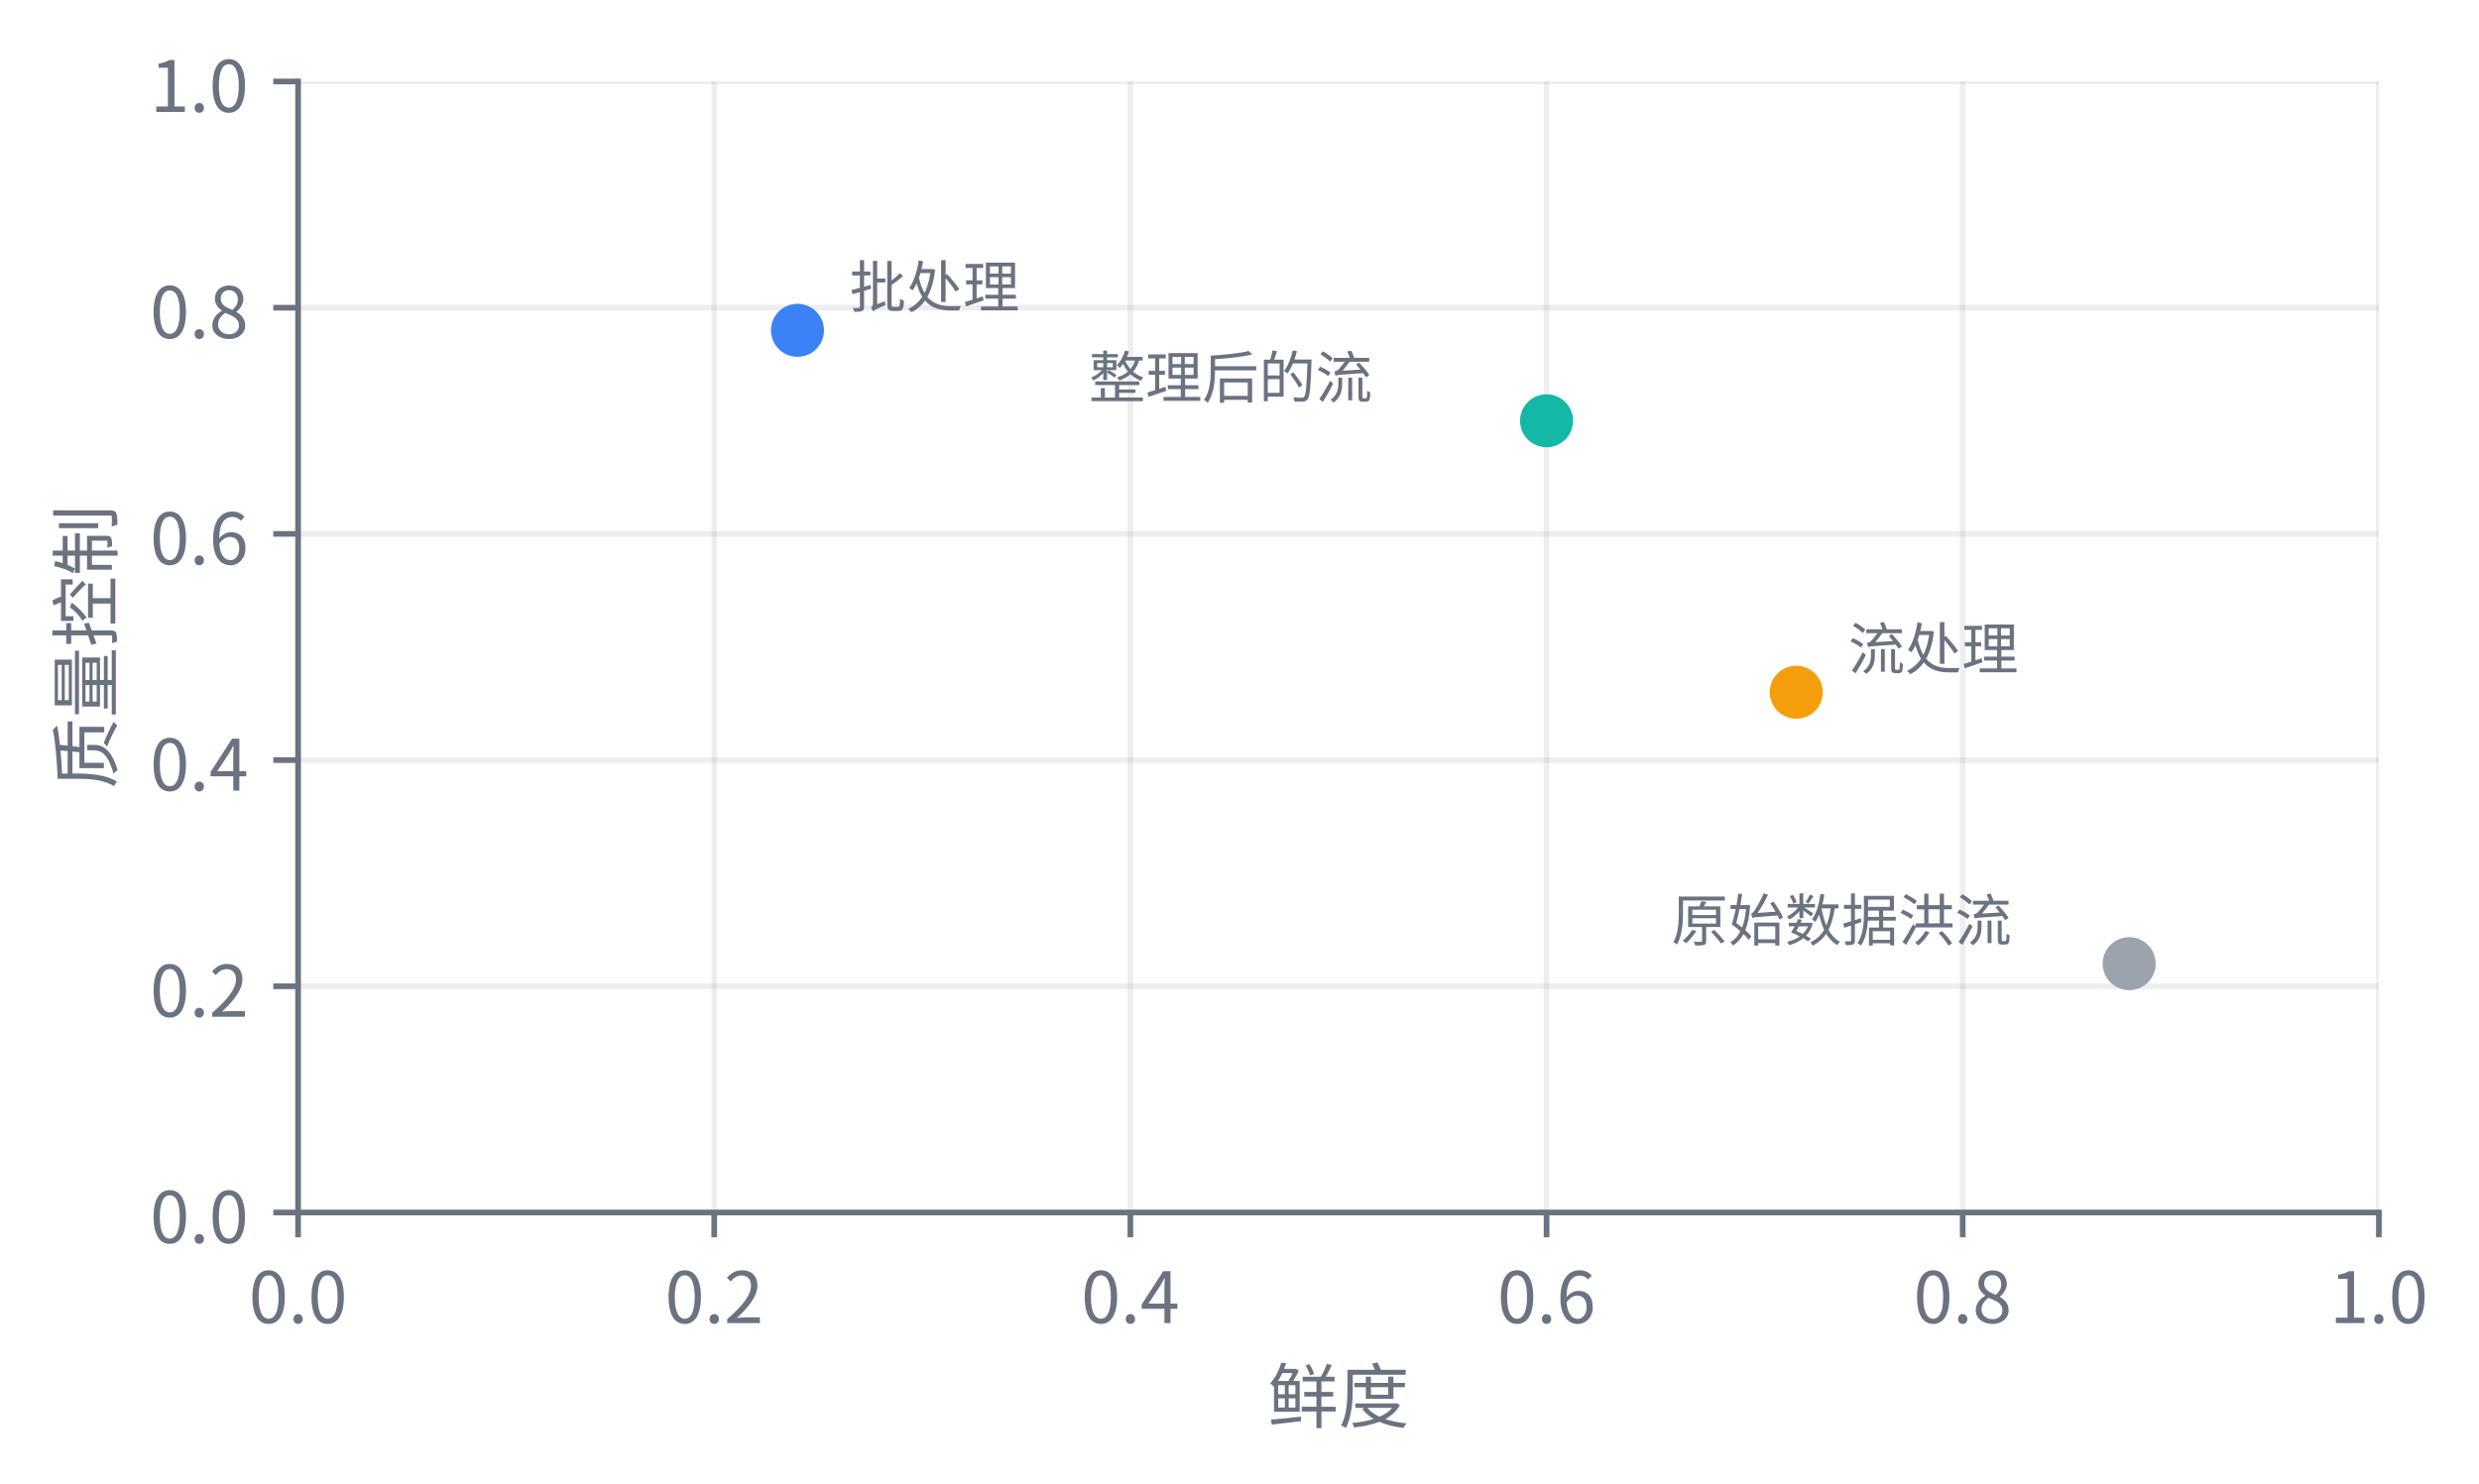
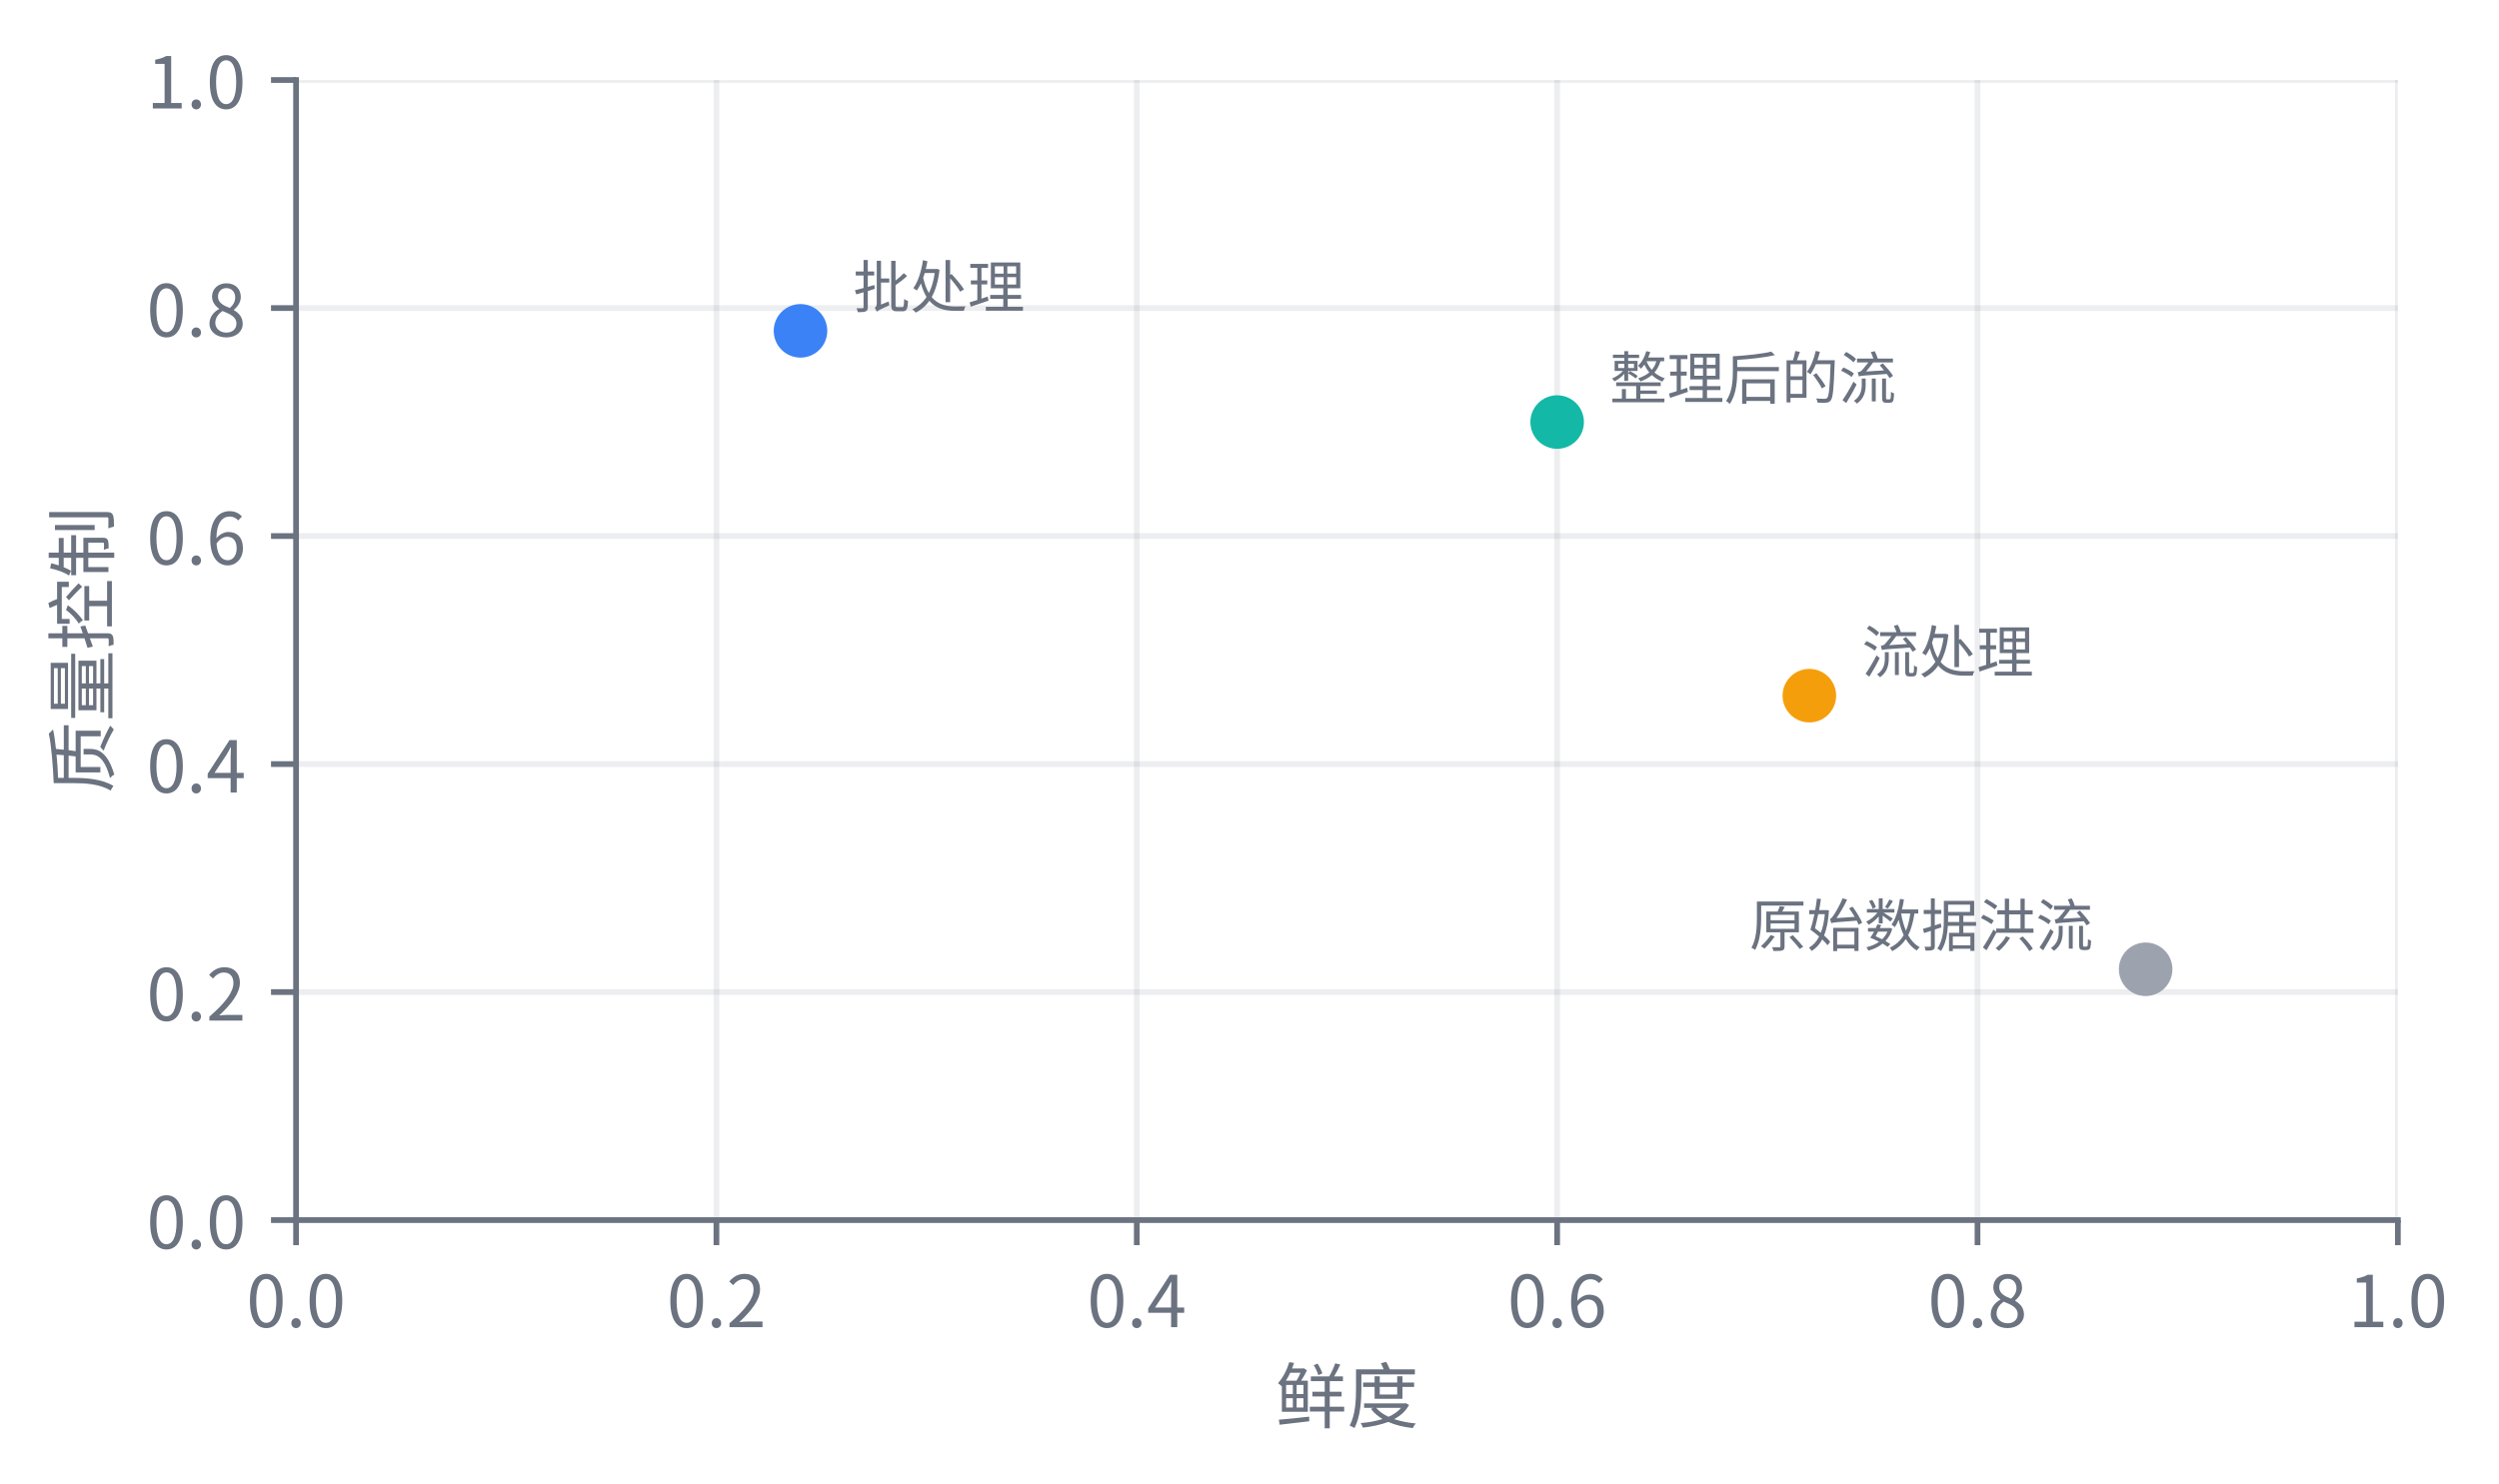
- <svg xmlns="http://www.w3.org/2000/svg" xmlns:xlink="http://www.w3.org/1999/xlink" width="349.722pt" height="209.3pt" viewBox="0 0 349.722 209.3" version="1.1">
+ <svg xmlns="http://www.w3.org/2000/svg" xmlns:xlink="http://www.w3.org/1999/xlink" width="349.037pt" height="207.26pt" viewBox="0 0 349.037 207.26" version="1.1">
  <defs>
    <style type="text/css">*{stroke-linejoin: round; stroke-linecap: butt}</style>
  </defs>
  <g id="figure_1">
    <g id="patch_1">
-       <path d="M 0 209.3  L 349.722 209.3  L 349.722 0  L 0 0  L 0 209.3  z " style="fill: none" />
+       <path d="M 0 207.26  L 349.037 207.26  L 349.037 0  L 0 0  L 0 207.26  z " style="fill: none" />
    </g>
    <g id="axes_1">
      <g id="patch_2">
-         <path d="M 42.052 171.1  L 335.596 171.1  L 335.596 11.5  L 42.052 11.5  L 42.052 171.1  z " style="fill: none" />
+         <path d="M 41.352 170.46  L 334.912 170.46  L 334.912 11.18  L 41.352 11.18  L 41.352 170.46  z " style="fill: none" />
      </g>
      <g id="matplotlib.axis_1">
        <g id="xtick_1">
          <g id="line2d_1">
-             <path d="M 42.052 171.1  L 42.052 11.5  " clip-path="url(#p75791a5f07)" style="fill: none; stroke: #6b7280; stroke-opacity: 0.12; stroke-width: 0.8; stroke-linecap: square" />
+             <path d="M 41.352 170.46  L 41.352 11.18  " clip-path="url(#pf66e4aa7f2)" style="fill: none; stroke: #6b7280; stroke-opacity: 0.12; stroke-width: 0.8; stroke-linecap: square" />
          </g>
          <g id="line2d_2">
            <defs>
-               <path id="m9b1d76eaa2" d="M 0 0  L 0 3.5  " style="stroke: #6b7280; stroke-width: 0.8" />
+               <path id="m29d1373044" d="M 0 0  L 0 3.5  " style="stroke: #6b7280; stroke-width: 0.8" />
            </defs>
            <g>
-               <use xlink:href="#m9b1d76eaa2" x="42.052" y="171.1" style="fill: #6b7280; stroke: #6b7280; stroke-width: 0.8" />
+               <use xlink:href="#m29d1373044" x="41.352" y="170.46" style="fill: #6b7280; stroke: #6b7280; stroke-width: 0.8" />
            </g>
          </g>
          <g id="text_1">
-             <text style="font-size: 10px; font-family: 'PingFang SC', 'Heiti SC', 'STHeiti', 'Noto Sans CJK SC', 'Microsoft YaHei', 'SimHei', 'Arial Unicode MS', 'DejaVu Sans', sans-serif; text-anchor: middle; fill: #6b7280" x="42.052" y="186.7" transform="rotate(-0 42.05156 186.7004)">0.0</text>
+             <text style="font-size: 10px; font-family: 'PingFang SC', 'Heiti SC', 'STHeiti', 'Noto Sans CJK SC', 'Microsoft YaHei', 'SimHei', 'Arial Unicode MS', 'DejaVu Sans', sans-serif; text-anchor: middle; fill: #6b7280" x="41.352" y="185.419" transform="rotate(-0 41.35156 185.4191)">0.0</text>
          </g>
        </g>
        <g id="xtick_2">
          <g id="line2d_3">
-             <path d="M 100.76 171.1  L 100.76 11.5  " clip-path="url(#p75791a5f07)" style="fill: none; stroke: #6b7280; stroke-opacity: 0.12; stroke-width: 0.8; stroke-linecap: square" />
+             <path d="M 100.064 170.46  L 100.064 11.18  " clip-path="url(#pf66e4aa7f2)" style="fill: none; stroke: #6b7280; stroke-opacity: 0.12; stroke-width: 0.8; stroke-linecap: square" />
          </g>
          <g id="line2d_4">
            <g>
-               <use xlink:href="#m9b1d76eaa2" x="100.76" y="171.1" style="fill: #6b7280; stroke: #6b7280; stroke-width: 0.8" />
+               <use xlink:href="#m29d1373044" x="100.064" y="170.46" style="fill: #6b7280; stroke: #6b7280; stroke-width: 0.8" />
            </g>
          </g>
          <g id="text_2">
-             <text style="font-size: 10px; font-family: 'PingFang SC', 'Heiti SC', 'STHeiti', 'Noto Sans CJK SC', 'Microsoft YaHei', 'SimHei', 'Arial Unicode MS', 'DejaVu Sans', sans-serif; text-anchor: middle; fill: #6b7280" x="100.76" y="186.7" transform="rotate(-0 100.7605 186.7004)">0.2</text>
+             <text style="font-size: 10px; font-family: 'PingFang SC', 'Heiti SC', 'STHeiti', 'Noto Sans CJK SC', 'Microsoft YaHei', 'SimHei', 'Arial Unicode MS', 'DejaVu Sans', sans-serif; text-anchor: middle; fill: #6b7280" x="100.064" y="185.419" transform="rotate(-0 100.0636 185.4191)">0.2</text>
          </g>
        </g>
        <g id="xtick_3">
          <g id="line2d_5">
-             <path d="M 159.469 171.1  L 159.469 11.5  " clip-path="url(#p75791a5f07)" style="fill: none; stroke: #6b7280; stroke-opacity: 0.12; stroke-width: 0.8; stroke-linecap: square" />
+             <path d="M 158.776 170.46  L 158.776 11.18  " clip-path="url(#pf66e4aa7f2)" style="fill: none; stroke: #6b7280; stroke-opacity: 0.12; stroke-width: 0.8; stroke-linecap: square" />
          </g>
          <g id="line2d_6">
            <g>
-               <use xlink:href="#m9b1d76eaa2" x="159.469" y="171.1" style="fill: #6b7280; stroke: #6b7280; stroke-width: 0.8" />
+               <use xlink:href="#m29d1373044" x="158.776" y="170.46" style="fill: #6b7280; stroke: #6b7280; stroke-width: 0.8" />
            </g>
          </g>
          <g id="text_3">
-             <text style="font-size: 10px; font-family: 'PingFang SC', 'Heiti SC', 'STHeiti', 'Noto Sans CJK SC', 'Microsoft YaHei', 'SimHei', 'Arial Unicode MS', 'DejaVu Sans', sans-serif; text-anchor: middle; fill: #6b7280" x="159.469" y="186.7" transform="rotate(-0 159.4694 186.7004)">0.4</text>
+             <text style="font-size: 10px; font-family: 'PingFang SC', 'Heiti SC', 'STHeiti', 'Noto Sans CJK SC', 'Microsoft YaHei', 'SimHei', 'Arial Unicode MS', 'DejaVu Sans', sans-serif; text-anchor: middle; fill: #6b7280" x="158.776" y="185.419" transform="rotate(-0 158.7756 185.4191)">0.4</text>
          </g>
        </g>
        <g id="xtick_4">
          <g id="line2d_7">
-             <path d="M 218.178 171.1  L 218.178 11.5  " clip-path="url(#p75791a5f07)" style="fill: none; stroke: #6b7280; stroke-opacity: 0.12; stroke-width: 0.8; stroke-linecap: square" />
+             <path d="M 217.488 170.46  L 217.488 11.18  " clip-path="url(#pf66e4aa7f2)" style="fill: none; stroke: #6b7280; stroke-opacity: 0.12; stroke-width: 0.8; stroke-linecap: square" />
          </g>
          <g id="line2d_8">
            <g>
-               <use xlink:href="#m9b1d76eaa2" x="218.178" y="171.1" style="fill: #6b7280; stroke: #6b7280; stroke-width: 0.8" />
+               <use xlink:href="#m29d1373044" x="217.488" y="170.46" style="fill: #6b7280; stroke: #6b7280; stroke-width: 0.8" />
            </g>
          </g>
          <g id="text_4">
-             <text style="font-size: 10px; font-family: 'PingFang SC', 'Heiti SC', 'STHeiti', 'Noto Sans CJK SC', 'Microsoft YaHei', 'SimHei', 'Arial Unicode MS', 'DejaVu Sans', sans-serif; text-anchor: middle; fill: #6b7280" x="218.178" y="186.7" transform="rotate(-0 218.1783 186.7004)">0.6</text>
+             <text style="font-size: 10px; font-family: 'PingFang SC', 'Heiti SC', 'STHeiti', 'Noto Sans CJK SC', 'Microsoft YaHei', 'SimHei', 'Arial Unicode MS', 'DejaVu Sans', sans-serif; text-anchor: middle; fill: #6b7280" x="217.488" y="185.419" transform="rotate(-0 217.4876 185.4191)">0.6</text>
          </g>
        </g>
        <g id="xtick_5">
          <g id="line2d_9">
-             <path d="M 276.887 171.1  L 276.887 11.5  " clip-path="url(#p75791a5f07)" style="fill: none; stroke: #6b7280; stroke-opacity: 0.12; stroke-width: 0.8; stroke-linecap: square" />
+             <path d="M 276.2 170.46  L 276.2 11.18  " clip-path="url(#pf66e4aa7f2)" style="fill: none; stroke: #6b7280; stroke-opacity: 0.12; stroke-width: 0.8; stroke-linecap: square" />
          </g>
          <g id="line2d_10">
            <g>
-               <use xlink:href="#m9b1d76eaa2" x="276.887" y="171.1" style="fill: #6b7280; stroke: #6b7280; stroke-width: 0.8" />
+               <use xlink:href="#m29d1373044" x="276.2" y="170.46" style="fill: #6b7280; stroke: #6b7280; stroke-width: 0.8" />
            </g>
          </g>
          <g id="text_5">
-             <text style="font-size: 10px; font-family: 'PingFang SC', 'Heiti SC', 'STHeiti', 'Noto Sans CJK SC', 'Microsoft YaHei', 'SimHei', 'Arial Unicode MS', 'DejaVu Sans', sans-serif; text-anchor: middle; fill: #6b7280" x="276.887" y="186.7" transform="rotate(-0 276.8872 186.7004)">0.8</text>
+             <text style="font-size: 10px; font-family: 'PingFang SC', 'Heiti SC', 'STHeiti', 'Noto Sans CJK SC', 'Microsoft YaHei', 'SimHei', 'Arial Unicode MS', 'DejaVu Sans', sans-serif; text-anchor: middle; fill: #6b7280" x="276.2" y="185.419" transform="rotate(-0 276.1996 185.4191)">0.8</text>
          </g>
        </g>
        <g id="xtick_6">
          <g id="line2d_11">
-             <path d="M 335.596 171.1  L 335.596 11.5  " clip-path="url(#p75791a5f07)" style="fill: none; stroke: #6b7280; stroke-opacity: 0.12; stroke-width: 0.8; stroke-linecap: square" />
+             <path d="M 334.912 170.46  L 334.912 11.18  " clip-path="url(#pf66e4aa7f2)" style="fill: none; stroke: #6b7280; stroke-opacity: 0.12; stroke-width: 0.8; stroke-linecap: square" />
          </g>
          <g id="line2d_12">
            <g>
-               <use xlink:href="#m9b1d76eaa2" x="335.596" y="171.1" style="fill: #6b7280; stroke: #6b7280; stroke-width: 0.8" />
+               <use xlink:href="#m29d1373044" x="334.912" y="170.46" style="fill: #6b7280; stroke: #6b7280; stroke-width: 0.8" />
            </g>
          </g>
          <g id="text_6">
-             <text style="font-size: 10px; font-family: 'PingFang SC', 'Heiti SC', 'STHeiti', 'Noto Sans CJK SC', 'Microsoft YaHei', 'SimHei', 'Arial Unicode MS', 'DejaVu Sans', sans-serif; text-anchor: middle; fill: #6b7280" x="335.596" y="186.7" transform="rotate(-0 335.5961 186.7004)">1.0</text>
+             <text style="font-size: 10px; font-family: 'PingFang SC', 'Heiti SC', 'STHeiti', 'Noto Sans CJK SC', 'Microsoft YaHei', 'SimHei', 'Arial Unicode MS', 'DejaVu Sans', sans-serif; text-anchor: middle; fill: #6b7280" x="334.912" y="185.419" transform="rotate(-0 334.9116 185.4191)">1.0</text>
          </g>
        </g>
        <g id="text_7">
-           <text style="font-size: 10px; font-family: 'PingFang SC', 'Heiti SC', 'STHeiti', 'Noto Sans CJK SC', 'Microsoft YaHei', 'SimHei', 'Arial Unicode MS', 'DejaVu Sans', sans-serif; text-anchor: middle; fill: #6b7280" x="188.824" y="200.7" transform="rotate(-0 188.8238 200.7004)">鲜度</text>
+           <text style="font-size: 10px; font-family: 'PingFang SC', 'Heiti SC', 'STHeiti', 'Noto Sans CJK SC', 'Microsoft YaHei', 'SimHei', 'Arial Unicode MS', 'DejaVu Sans', sans-serif; text-anchor: middle; fill: #6b7280" x="188.132" y="198.719" transform="rotate(-0 188.1316 198.7191)">鲜度</text>
        </g>
      </g>
      <g id="matplotlib.axis_2">
        <g id="ytick_1">
          <g id="line2d_13">
-             <path d="M 42.052 171.1  L 335.596 171.1  " clip-path="url(#p75791a5f07)" style="fill: none; stroke: #6b7280; stroke-opacity: 0.12; stroke-width: 0.8; stroke-linecap: square" />
+             <path d="M 41.352 170.46  L 334.912 170.46  " clip-path="url(#pf66e4aa7f2)" style="fill: none; stroke: #6b7280; stroke-opacity: 0.12; stroke-width: 0.8; stroke-linecap: square" />
          </g>
          <g id="line2d_14">
            <defs>
-               <path id="m5a154d3c97" d="M 0 0  L -3.5 0  " style="stroke: #6b7280; stroke-width: 0.8" />
+               <path id="m7ea3d71158" d="M 0 0  L -3.5 0  " style="stroke: #6b7280; stroke-width: 0.8" />
            </defs>
            <g>
-               <use xlink:href="#m5a154d3c97" x="42.052" y="171.1" style="fill: #6b7280; stroke: #6b7280; stroke-width: 0.8" />
+               <use xlink:href="#m7ea3d71158" x="41.352" y="170.46" style="fill: #6b7280; stroke: #6b7280; stroke-width: 0.8" />
            </g>
          </g>
          <g id="text_8">
-             <text style="font-size: 10px; font-family: 'PingFang SC', 'Heiti SC', 'STHeiti', 'Noto Sans CJK SC', 'Microsoft YaHei', 'SimHei', 'Arial Unicode MS', 'DejaVu Sans', sans-serif; text-anchor: end; fill: #6b7280" x="35.052" y="175.4" transform="rotate(-0 35.05156 175.4004)">0.0</text>
+             <text style="font-size: 10px; font-family: 'PingFang SC', 'Heiti SC', 'STHeiti', 'Noto Sans CJK SC', 'Microsoft YaHei', 'SimHei', 'Arial Unicode MS', 'DejaVu Sans', sans-serif; text-anchor: end; fill: #6b7280" x="34.352" y="174.439" transform="rotate(-0 34.35156 174.4394)">0.0</text>
          </g>
        </g>
        <g id="ytick_2">
          <g id="line2d_15">
-             <path d="M 42.052 139.18  L 335.596 139.18  " clip-path="url(#p75791a5f07)" style="fill: none; stroke: #6b7280; stroke-opacity: 0.12; stroke-width: 0.8; stroke-linecap: square" />
+             <path d="M 41.352 138.604  L 334.912 138.604  " clip-path="url(#pf66e4aa7f2)" style="fill: none; stroke: #6b7280; stroke-opacity: 0.12; stroke-width: 0.8; stroke-linecap: square" />
          </g>
          <g id="line2d_16">
            <g>
-               <use xlink:href="#m5a154d3c97" x="42.052" y="139.18" style="fill: #6b7280; stroke: #6b7280; stroke-width: 0.8" />
+               <use xlink:href="#m7ea3d71158" x="41.352" y="138.604" style="fill: #6b7280; stroke: #6b7280; stroke-width: 0.8" />
            </g>
          </g>
          <g id="text_9">
-             <text style="font-size: 10px; font-family: 'PingFang SC', 'Heiti SC', 'STHeiti', 'Noto Sans CJK SC', 'Microsoft YaHei', 'SimHei', 'Arial Unicode MS', 'DejaVu Sans', sans-serif; text-anchor: end; fill: #6b7280" x="35.052" y="143.48" transform="rotate(-0 35.05156 143.4803)">0.2</text>
+             <text style="font-size: 10px; font-family: 'PingFang SC', 'Heiti SC', 'STHeiti', 'Noto Sans CJK SC', 'Microsoft YaHei', 'SimHei', 'Arial Unicode MS', 'DejaVu Sans', sans-serif; text-anchor: end; fill: #6b7280" x="34.352" y="142.583" transform="rotate(-0 34.35156 142.5834)">0.2</text>
          </g>
        </g>
        <g id="ytick_3">
          <g id="line2d_17">
-             <path d="M 42.052 107.26  L 335.596 107.26  " clip-path="url(#p75791a5f07)" style="fill: none; stroke: #6b7280; stroke-opacity: 0.12; stroke-width: 0.8; stroke-linecap: square" />
+             <path d="M 41.352 106.748  L 334.912 106.748  " clip-path="url(#pf66e4aa7f2)" style="fill: none; stroke: #6b7280; stroke-opacity: 0.12; stroke-width: 0.8; stroke-linecap: square" />
          </g>
          <g id="line2d_18">
            <g>
-               <use xlink:href="#m5a154d3c97" x="42.052" y="107.26" style="fill: #6b7280; stroke: #6b7280; stroke-width: 0.8" />
+               <use xlink:href="#m7ea3d71158" x="41.352" y="106.748" style="fill: #6b7280; stroke: #6b7280; stroke-width: 0.8" />
            </g>
          </g>
          <g id="text_10">
-             <text style="font-size: 10px; font-family: 'PingFang SC', 'Heiti SC', 'STHeiti', 'Noto Sans CJK SC', 'Microsoft YaHei', 'SimHei', 'Arial Unicode MS', 'DejaVu Sans', sans-serif; text-anchor: end; fill: #6b7280" x="35.052" y="111.56" transform="rotate(-0 35.05156 111.5602)">0.4</text>
+             <text style="font-size: 10px; font-family: 'PingFang SC', 'Heiti SC', 'STHeiti', 'Noto Sans CJK SC', 'Microsoft YaHei', 'SimHei', 'Arial Unicode MS', 'DejaVu Sans', sans-serif; text-anchor: end; fill: #6b7280" x="34.352" y="110.727" transform="rotate(-0 34.35156 110.7274)">0.4</text>
          </g>
        </g>
        <g id="ytick_4">
          <g id="line2d_19">
-             <path d="M 42.052 75.34  L 335.596 75.34  " clip-path="url(#p75791a5f07)" style="fill: none; stroke: #6b7280; stroke-opacity: 0.12; stroke-width: 0.8; stroke-linecap: square" />
+             <path d="M 41.352 74.892  L 334.912 74.892  " clip-path="url(#pf66e4aa7f2)" style="fill: none; stroke: #6b7280; stroke-opacity: 0.12; stroke-width: 0.8; stroke-linecap: square" />
          </g>
          <g id="line2d_20">
            <g>
-               <use xlink:href="#m5a154d3c97" x="42.052" y="75.34" style="fill: #6b7280; stroke: #6b7280; stroke-width: 0.8" />
+               <use xlink:href="#m7ea3d71158" x="41.352" y="74.892" style="fill: #6b7280; stroke: #6b7280; stroke-width: 0.8" />
            </g>
          </g>
          <g id="text_11">
-             <text style="font-size: 10px; font-family: 'PingFang SC', 'Heiti SC', 'STHeiti', 'Noto Sans CJK SC', 'Microsoft YaHei', 'SimHei', 'Arial Unicode MS', 'DejaVu Sans', sans-serif; text-anchor: end; fill: #6b7280" x="35.052" y="79.64" transform="rotate(-0 35.05156 79.64016)">0.6</text>
+             <text style="font-size: 10px; font-family: 'PingFang SC', 'Heiti SC', 'STHeiti', 'Noto Sans CJK SC', 'Microsoft YaHei', 'SimHei', 'Arial Unicode MS', 'DejaVu Sans', sans-serif; text-anchor: end; fill: #6b7280" x="34.352" y="78.871" transform="rotate(-0 34.35156 78.87138)">0.6</text>
          </g>
        </g>
        <g id="ytick_5">
          <g id="line2d_21">
-             <path d="M 42.052 43.42  L 335.596 43.42  " clip-path="url(#p75791a5f07)" style="fill: none; stroke: #6b7280; stroke-opacity: 0.12; stroke-width: 0.8; stroke-linecap: square" />
+             <path d="M 41.352 43.036  L 334.912 43.036  " clip-path="url(#pf66e4aa7f2)" style="fill: none; stroke: #6b7280; stroke-opacity: 0.12; stroke-width: 0.8; stroke-linecap: square" />
          </g>
          <g id="line2d_22">
            <g>
-               <use xlink:href="#m5a154d3c97" x="42.052" y="43.42" style="fill: #6b7280; stroke: #6b7280; stroke-width: 0.8" />
+               <use xlink:href="#m7ea3d71158" x="41.352" y="43.036" style="fill: #6b7280; stroke: #6b7280; stroke-width: 0.8" />
            </g>
          </g>
          <g id="text_12">
-             <text style="font-size: 10px; font-family: 'PingFang SC', 'Heiti SC', 'STHeiti', 'Noto Sans CJK SC', 'Microsoft YaHei', 'SimHei', 'Arial Unicode MS', 'DejaVu Sans', sans-serif; text-anchor: end; fill: #6b7280" x="35.052" y="47.72" transform="rotate(-0 35.05156 47.72008)">0.8</text>
+             <text style="font-size: 10px; font-family: 'PingFang SC', 'Heiti SC', 'STHeiti', 'Noto Sans CJK SC', 'Microsoft YaHei', 'SimHei', 'Arial Unicode MS', 'DejaVu Sans', sans-serif; text-anchor: end; fill: #6b7280" x="34.352" y="47.015" transform="rotate(-0 34.35156 47.01537)">0.8</text>
          </g>
        </g>
        <g id="ytick_6">
          <g id="line2d_23">
-             <path d="M 42.052 11.5  L 335.596 11.5  " clip-path="url(#p75791a5f07)" style="fill: none; stroke: #6b7280; stroke-opacity: 0.12; stroke-width: 0.8; stroke-linecap: square" />
+             <path d="M 41.352 11.18  L 334.912 11.18  " clip-path="url(#pf66e4aa7f2)" style="fill: none; stroke: #6b7280; stroke-opacity: 0.12; stroke-width: 0.8; stroke-linecap: square" />
          </g>
          <g id="line2d_24">
            <g>
-               <use xlink:href="#m5a154d3c97" x="42.052" y="11.5" style="fill: #6b7280; stroke: #6b7280; stroke-width: 0.8" />
+               <use xlink:href="#m7ea3d71158" x="41.352" y="11.18" style="fill: #6b7280; stroke: #6b7280; stroke-width: 0.8" />
            </g>
          </g>
          <g id="text_13">
-             <text style="font-size: 10px; font-family: 'PingFang SC', 'Heiti SC', 'STHeiti', 'Noto Sans CJK SC', 'Microsoft YaHei', 'SimHei', 'Arial Unicode MS', 'DejaVu Sans', sans-serif; text-anchor: end; fill: #6b7280" x="35.052" y="15.8" transform="rotate(-0 35.05156 15.8)">1.0</text>
+             <text style="font-size: 10px; font-family: 'PingFang SC', 'Heiti SC', 'STHeiti', 'Noto Sans CJK SC', 'Microsoft YaHei', 'SimHei', 'Arial Unicode MS', 'DejaVu Sans', sans-serif; text-anchor: end; fill: #6b7280" x="34.352" y="15.159" transform="rotate(-0 34.35156 15.15938)">1.0</text>
          </g>
        </g>
        <g id="text_14">
-           <text style="font-size: 10px; font-family: 'PingFang SC', 'Heiti SC', 'STHeiti', 'Noto Sans CJK SC', 'Microsoft YaHei', 'SimHei', 'Arial Unicode MS', 'DejaVu Sans', sans-serif; text-anchor: middle; fill: #6b7280" x="15.8" y="91.3" transform="rotate(-90 15.8 91.3002)">质量控制</text>
+           <text style="font-size: 10px; font-family: 'PingFang SC', 'Heiti SC', 'STHeiti', 'Noto Sans CJK SC', 'Microsoft YaHei', 'SimHei', 'Arial Unicode MS', 'DejaVu Sans', sans-serif; text-anchor: middle; fill: #6b7280" x="15.159" y="90.82" transform="rotate(-90 15.15938 90.81969)">质量控制</text>
        </g>
      </g>
      <g id="patch_3">
-         <path d="M 42.052 171.1  L 42.052 11.5  " style="fill: none; stroke: #6b7280; stroke-width: 0.8; stroke-linejoin: miter; stroke-linecap: square" />
+         <path d="M 41.352 170.46  L 41.352 11.18  " style="fill: none; stroke: #6b7280; stroke-width: 0.8; stroke-linejoin: miter; stroke-linecap: square" />
      </g>
      <g id="patch_4">
-         <path d="M 42.052 171.1  L 335.596 171.1  " style="fill: none; stroke: #6b7280; stroke-width: 0.8; stroke-linejoin: miter; stroke-linecap: square" />
+         <path d="M 41.352 170.46  L 334.912 170.46  " style="fill: none; stroke: #6b7280; stroke-width: 0.8; stroke-linejoin: miter; stroke-linecap: square" />
      </g>
      <g id="PathCollection_1">
        <defs>
-           <path id="m63176f97a3" d="M 0 3.24  C 0.859 3.24 1.684 2.899 2.291 2.291  C 2.899 1.684 3.24 0.859 3.24 0  C 3.24 -0.859 2.899 -1.684 2.291 -2.291  C 1.684 -2.899 0.859 -3.24 0 -3.24  C -0.859 -3.24 -1.684 -2.899 -2.291 -2.291  C -2.899 -1.684 -3.24 -0.859 -3.24 0  C -3.24 0.859 -2.899 1.684 -2.291 2.291  C -1.684 2.899 -0.859 3.24 0 3.24  z " style="stroke: #3b82f6" />
-         </defs>
-         <g clip-path="url(#p75791a5f07)">
-           <use xlink:href="#m63176f97a3" x="112.502" y="46.612" style="fill: #3b82f6; stroke: #3b82f6" />
+           <path id="mcdbebe7c4f" d="M 0 3.24  C 0.859 3.24 1.684 2.899 2.291 2.291  C 2.899 1.684 3.24 0.859 3.24 0  C 3.24 -0.859 2.899 -1.684 2.291 -2.291  C 1.684 -2.899 0.859 -3.24 0 -3.24  C -0.859 -3.24 -1.684 -2.899 -2.291 -2.291  C -2.899 -1.684 -3.24 -0.859 -3.24 0  C -3.24 0.859 -2.899 1.684 -2.291 2.291  C -1.684 2.899 -0.859 3.24 0 3.24  z " style="stroke: #3b82f6" />
+         </defs>
+         <g clip-path="url(#pf66e4aa7f2)">
+           <use xlink:href="#mcdbebe7c4f" x="111.806" y="46.221" style="fill: #3b82f6; stroke: #3b82f6" />
        </g>
      </g>
      <g id="text_15">
-         <text style="font-size: 8px; font-family: 'PingFang SC', 'Heiti SC', 'STHeiti', 'Noto Sans CJK SC', 'Microsoft YaHei', 'SimHei', 'Arial Unicode MS', 'DejaVu Sans', sans-serif; text-anchor: start; fill: #6b7280" x="119.841" y="43.42" transform="rotate(-0 119.8409 43.42008)">批处理</text>
+         <text style="font-size: 8px; font-family: 'PingFang SC', 'Heiti SC', 'STHeiti', 'Noto Sans CJK SC', 'Microsoft YaHei', 'SimHei', 'Arial Unicode MS', 'DejaVu Sans', sans-serif; text-anchor: start; fill: #6b7280" x="119.145" y="43.036" transform="rotate(-0 119.145 43.03569)">批处理</text>
      </g>
      <g id="PathCollection_2">
        <defs>
-           <path id="me99c383540" d="M 0 3.24  C 0.859 3.24 1.684 2.899 2.291 2.291  C 2.899 1.684 3.24 0.859 3.24 0  C 3.24 -0.859 2.899 -1.684 2.291 -2.291  C 1.684 -2.899 0.859 -3.24 0 -3.24  C -0.859 -3.24 -1.684 -2.899 -2.291 -2.291  C -2.899 -1.684 -3.24 -0.859 -3.24 0  C -3.24 0.859 -2.899 1.684 -2.291 2.291  C -1.684 2.899 -0.859 3.24 0 3.24  z " style="stroke: #f59e0b" />
-         </defs>
-         <g clip-path="url(#p75791a5f07)">
-           <use xlink:href="#me99c383540" x="253.404" y="97.684" style="fill: #f59e0b; stroke: #f59e0b" />
+           <path id="mcbad5c848d" d="M 0 3.24  C 0.859 3.24 1.684 2.899 2.291 2.291  C 2.899 1.684 3.24 0.859 3.24 0  C 3.24 -0.859 2.899 -1.684 2.291 -2.291  C 1.684 -2.899 0.859 -3.24 0 -3.24  C -0.859 -3.24 -1.684 -2.899 -2.291 -2.291  C -2.899 -1.684 -3.24 -0.859 -3.24 0  C -3.24 0.859 -2.899 1.684 -2.291 2.291  C -1.684 2.899 -0.859 3.24 0 3.24  z " style="stroke: #f59e0b" />
+         </defs>
+         <g clip-path="url(#pf66e4aa7f2)">
+           <use xlink:href="#mcbad5c848d" x="252.715" y="97.191" style="fill: #f59e0b; stroke: #f59e0b" />
        </g>
      </g>
      <g id="text_16">
-         <text style="font-size: 8px; font-family: 'PingFang SC', 'Heiti SC', 'STHeiti', 'Noto Sans CJK SC', 'Microsoft YaHei', 'SimHei', 'Arial Unicode MS', 'DejaVu Sans', sans-serif; text-anchor: start; fill: #6b7280" x="260.742" y="94.492" transform="rotate(-0 260.7422 94.4922)">流处理</text>
+         <text style="font-size: 8px; font-family: 'PingFang SC', 'Heiti SC', 'STHeiti', 'Noto Sans CJK SC', 'Microsoft YaHei', 'SimHei', 'Arial Unicode MS', 'DejaVu Sans', sans-serif; text-anchor: start; fill: #6b7280" x="260.054" y="94.005" transform="rotate(-0 260.0538 94.00529)">流处理</text>
      </g>
      <g id="PathCollection_3">
        <defs>
-           <path id="m5170ce5590" d="M 0 3.24  C 0.859 3.24 1.684 2.899 2.291 2.291  C 2.899 1.684 3.24 0.859 3.24 0  C 3.24 -0.859 2.899 -1.684 2.291 -2.291  C 1.684 -2.899 0.859 -3.24 0 -3.24  C -0.859 -3.24 -1.684 -2.899 -2.291 -2.291  C -2.899 -1.684 -3.24 -0.859 -3.24 0  C -3.24 0.859 -2.899 1.684 -2.291 2.291  C -1.684 2.899 -0.859 3.24 0 3.24  z " style="stroke: #14b8a6" />
-         </defs>
-         <g clip-path="url(#p75791a5f07)">
-           <use xlink:href="#m5170ce5590" x="218.178" y="59.38" style="fill: #14b8a6; stroke: #14b8a6" />
+           <path id="mc609dc186b" d="M 0 3.24  C 0.859 3.24 1.684 2.899 2.291 2.291  C 2.899 1.684 3.24 0.859 3.24 0  C 3.24 -0.859 2.899 -1.684 2.291 -2.291  C 1.684 -2.899 0.859 -3.24 0 -3.24  C -0.859 -3.24 -1.684 -2.899 -2.291 -2.291  C -2.899 -1.684 -3.24 -0.859 -3.24 0  C -3.24 0.859 -2.899 1.684 -2.291 2.291  C -1.684 2.899 -0.859 3.24 0 3.24  z " style="stroke: #14b8a6" />
+         </defs>
+         <g clip-path="url(#pf66e4aa7f2)">
+           <use xlink:href="#mc609dc186b" x="217.488" y="58.964" style="fill: #14b8a6; stroke: #14b8a6" />
        </g>
      </g>
      <g id="text_17">
-         <text style="font-size: 8px; font-family: 'PingFang SC', 'Heiti SC', 'STHeiti', 'Noto Sans CJK SC', 'Microsoft YaHei', 'SimHei', 'Arial Unicode MS', 'DejaVu Sans', sans-serif; text-anchor: start; fill: #6b7280" x="153.598" y="56.188" transform="rotate(-0 153.5985 56.18811)">整理后的流</text>
+         <text style="font-size: 8px; font-family: 'PingFang SC', 'Heiti SC', 'STHeiti', 'Noto Sans CJK SC', 'Microsoft YaHei', 'SimHei', 'Arial Unicode MS', 'DejaVu Sans', sans-serif; text-anchor: start; fill: #6b7280" x="224.827" y="55.778" transform="rotate(-0 224.8266 55.77809)">整理后的流</text>
      </g>
      <g id="PathCollection_4">
        <defs>
-           <path id="m18f465c4fa" d="M 0 3.24  C 0.859 3.24 1.684 2.899 2.291 2.291  C 2.899 1.684 3.24 0.859 3.24 0  C 3.24 -0.859 2.899 -1.684 2.291 -2.291  C 1.684 -2.899 0.859 -3.24 0 -3.24  C -0.859 -3.24 -1.684 -2.899 -2.291 -2.291  C -2.899 -1.684 -3.24 -0.859 -3.24 0  C -3.24 0.859 -2.899 1.684 -2.291 2.291  C -1.684 2.899 -0.859 3.24 0 3.24  z " style="stroke: #9ca3af" />
-         </defs>
-         <g clip-path="url(#p75791a5f07)">
-           <use xlink:href="#m18f465c4fa" x="300.371" y="135.988" style="fill: #9ca3af; stroke: #9ca3af" />
+           <path id="mde3accf3a6" d="M 0 3.24  C 0.859 3.24 1.684 2.899 2.291 2.291  C 2.899 1.684 3.24 0.859 3.24 0  C 3.24 -0.859 2.899 -1.684 2.291 -2.291  C 1.684 -2.899 0.859 -3.24 0 -3.24  C -0.859 -3.24 -1.684 -2.899 -2.291 -2.291  C -2.899 -1.684 -3.24 -0.859 -3.24 0  C -3.24 0.859 -2.899 1.684 -2.291 2.291  C -1.684 2.899 -0.859 3.24 0 3.24  z " style="stroke: #9ca3af" />
+         </defs>
+         <g clip-path="url(#pf66e4aa7f2)">
+           <use xlink:href="#mde3accf3a6" x="299.684" y="135.418" style="fill: #9ca3af; stroke: #9ca3af" />
        </g>
      </g>
      <g id="text_18">
-         <text style="font-size: 8px; font-family: 'PingFang SC', 'Heiti SC', 'STHeiti', 'Noto Sans CJK SC', 'Microsoft YaHei', 'SimHei', 'Arial Unicode MS', 'DejaVu Sans', sans-serif; text-anchor: start; fill: #6b7280" x="235.791" y="132.796" transform="rotate(-0 235.791 132.7963)">原始数据洪流</text>
+         <text style="font-size: 8px; font-family: 'PingFang SC', 'Heiti SC', 'STHeiti', 'Noto Sans CJK SC', 'Microsoft YaHei', 'SimHei', 'Arial Unicode MS', 'DejaVu Sans', sans-serif; text-anchor: end; fill: #6b7280" x="292.345" y="132.232" transform="rotate(-0 292.3454 132.2325)">原始数据洪流</text>
      </g>
    </g>
  </g>
  <defs>
-     <clipPath id="p75791a5f07">
-       <rect x="42.052" y="11.5" width="293.545" height="159.6" />
+     <clipPath id="pf66e4aa7f2">
+       <rect x="41.352" y="11.18" width="293.56" height="159.28" />
    </clipPath>
  </defs>
</svg>
